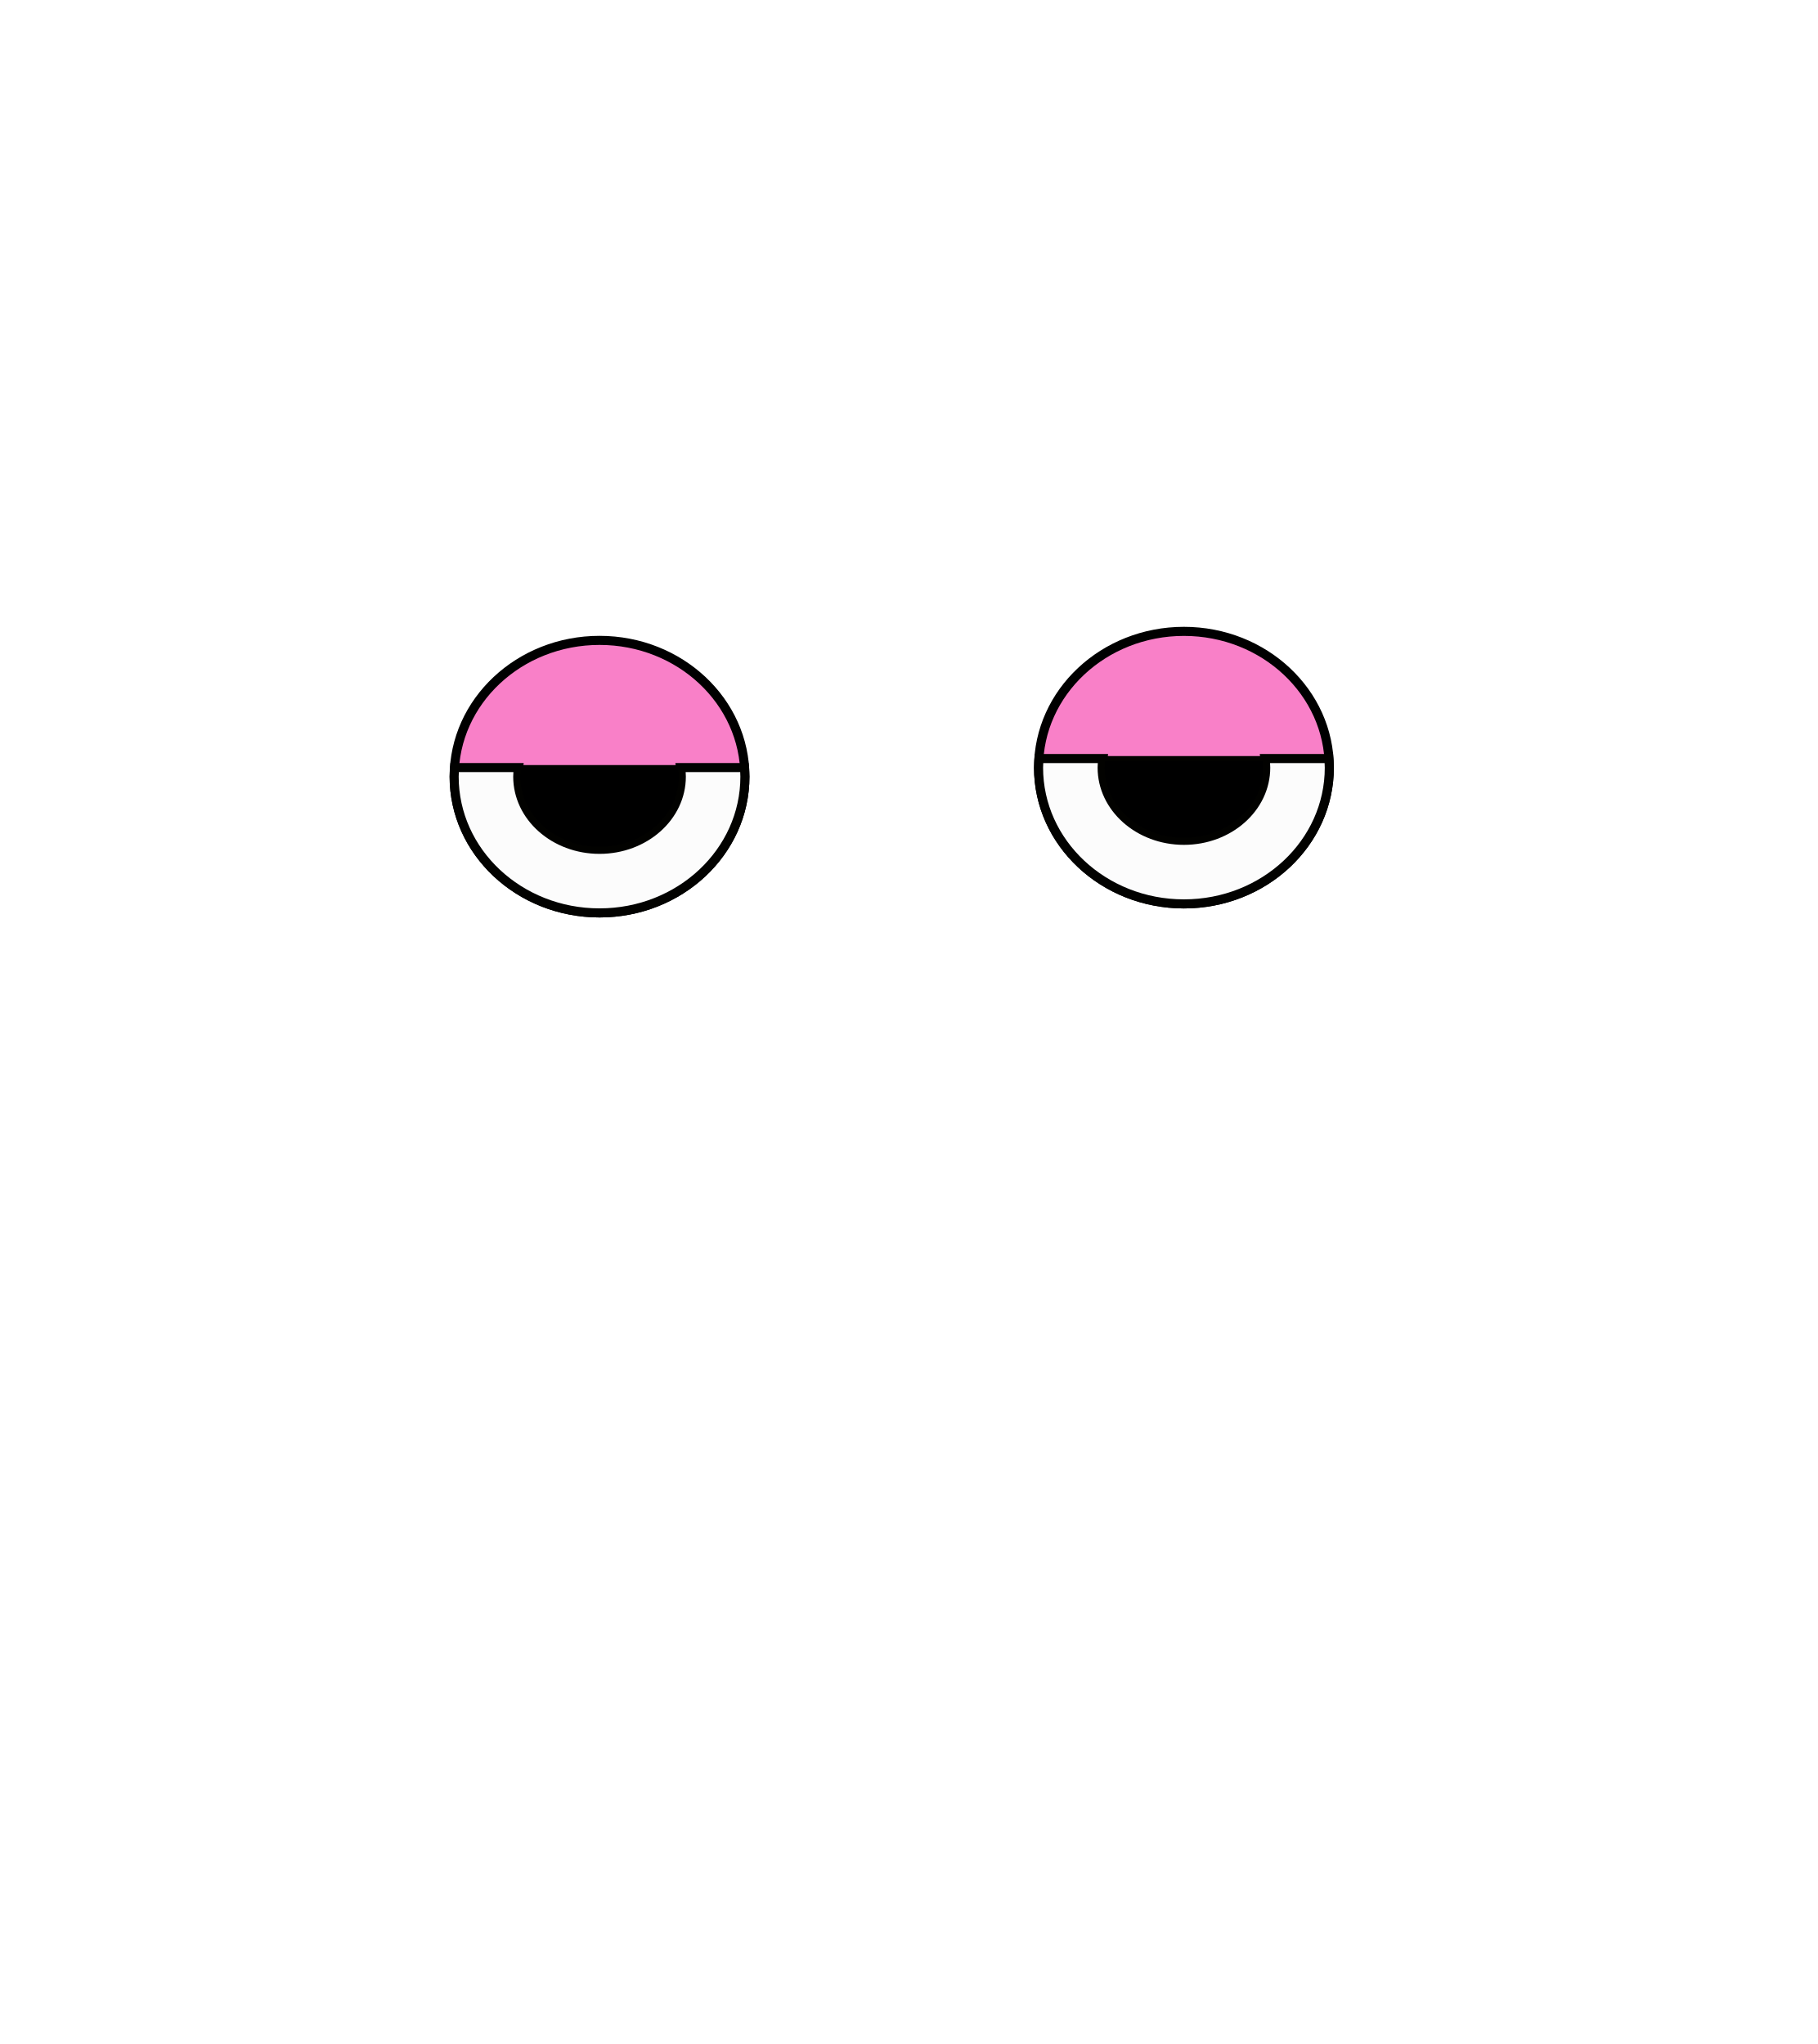
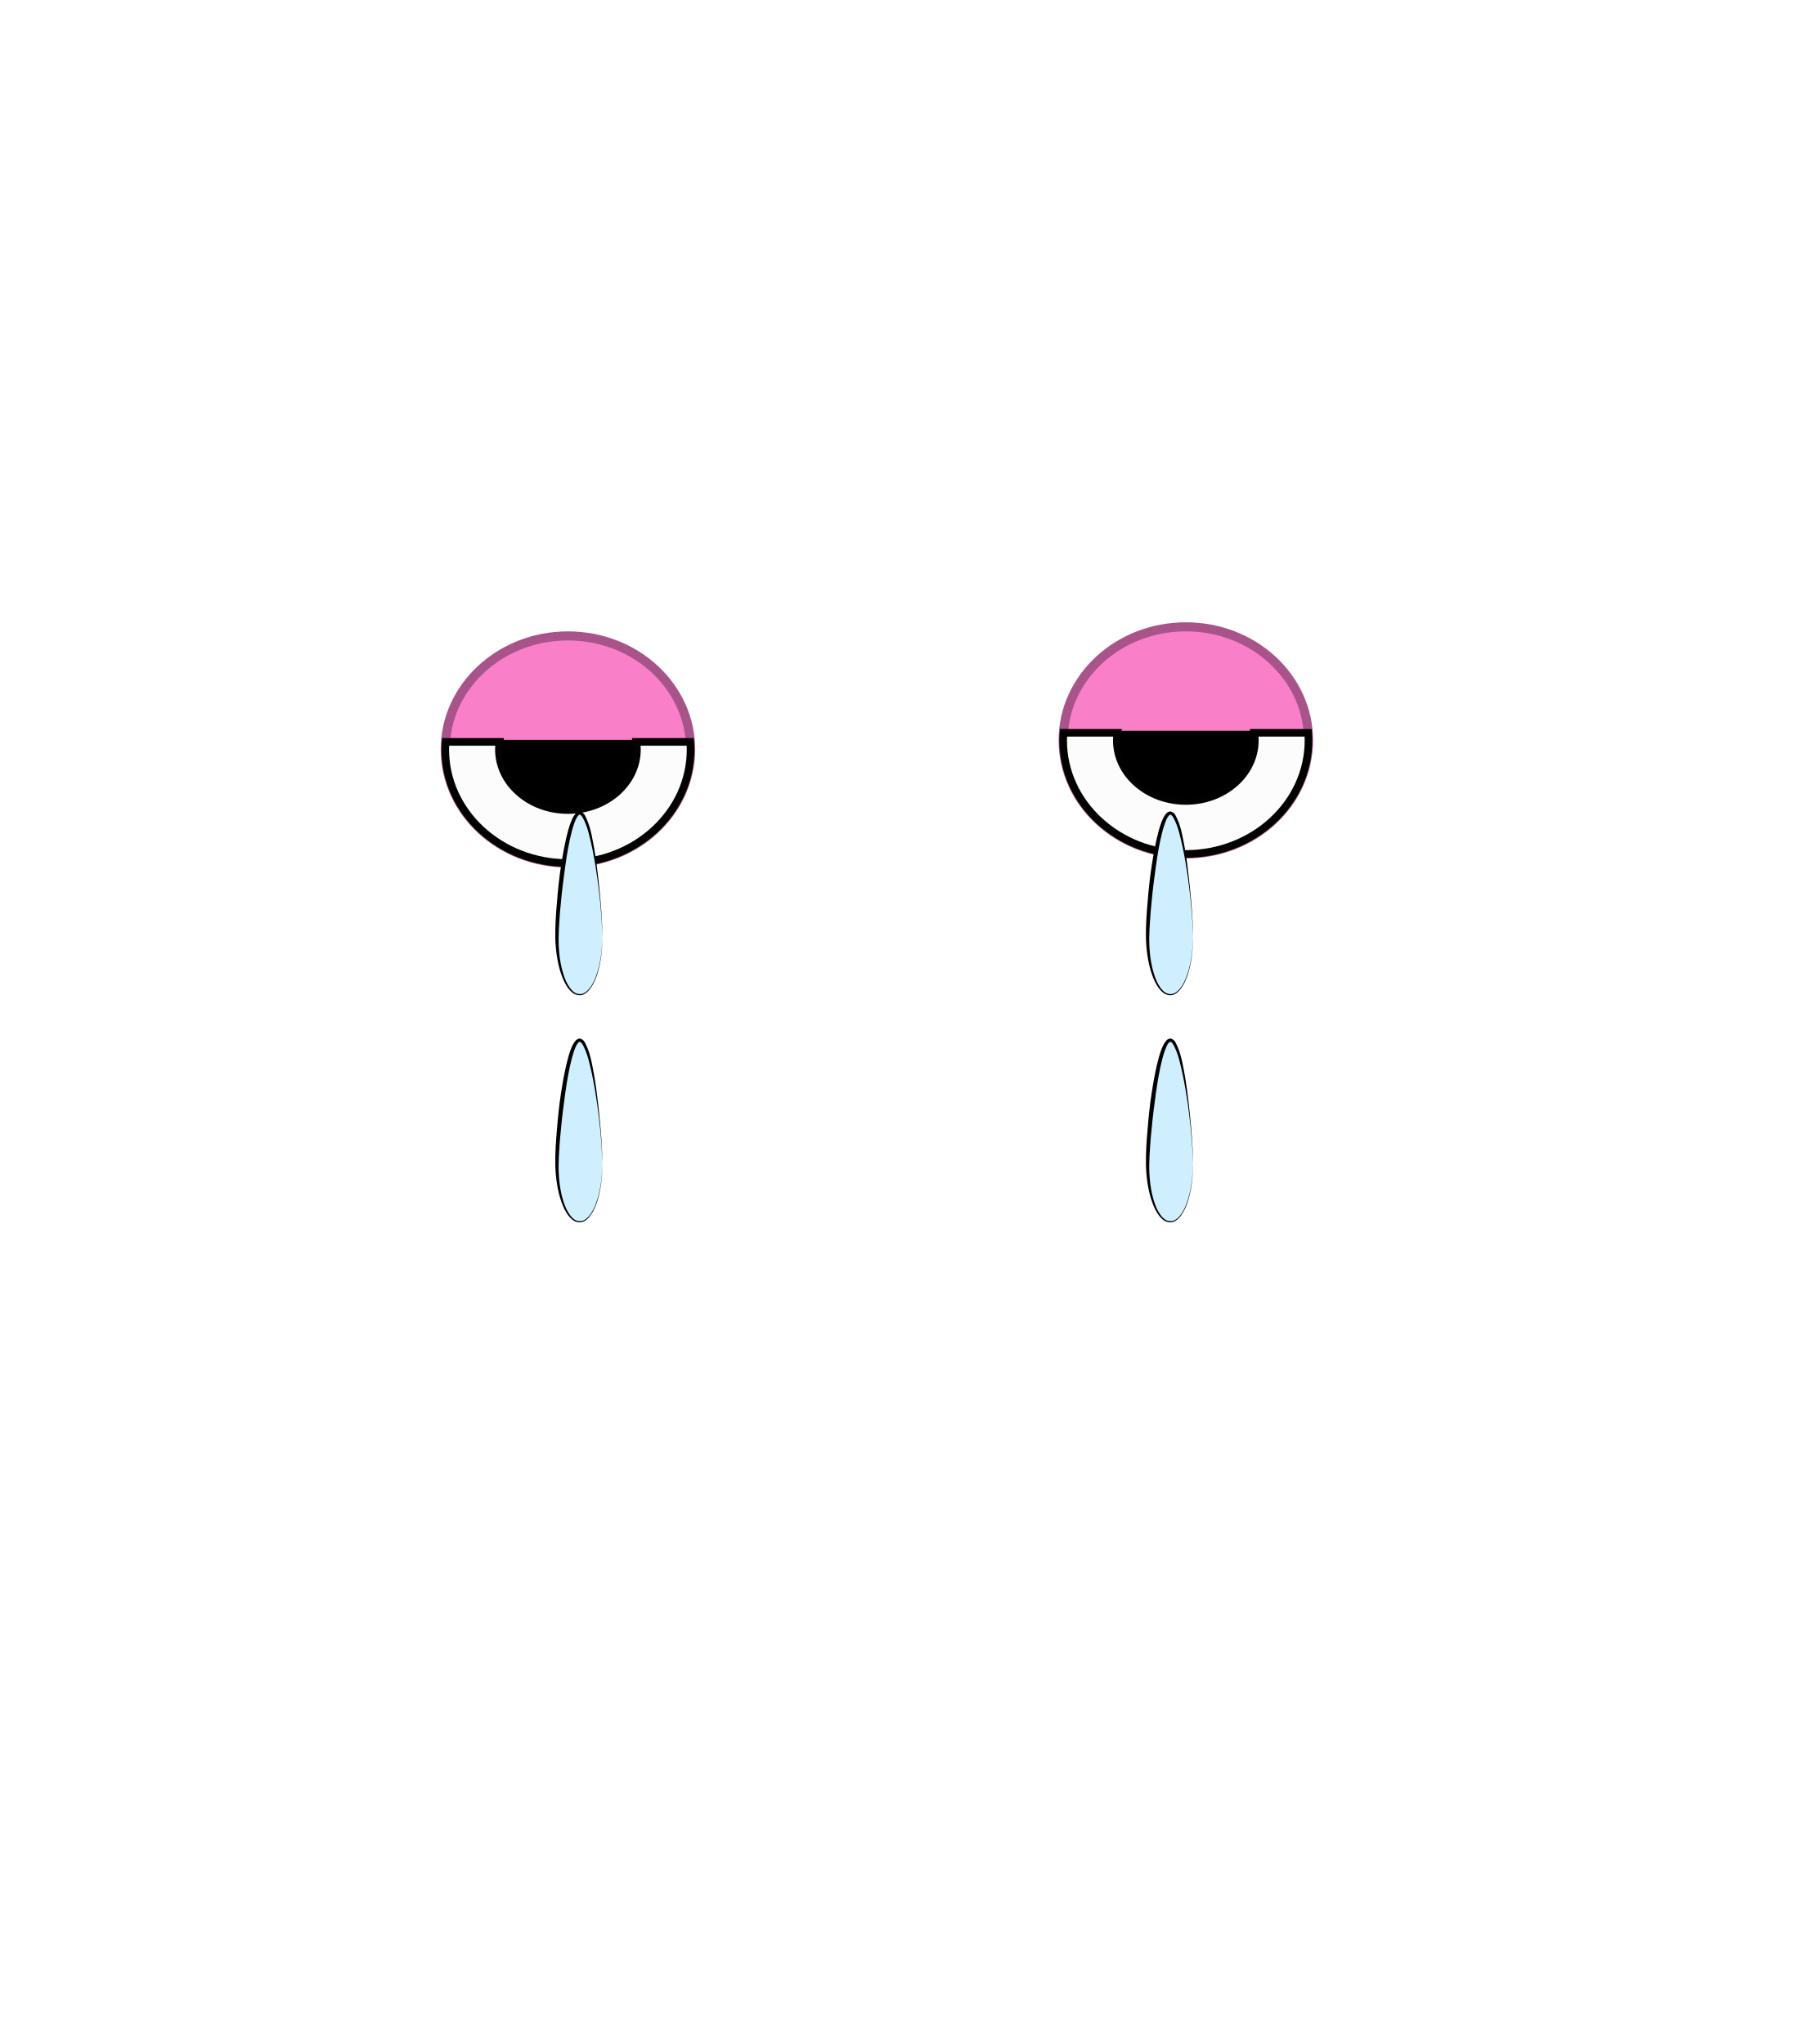
<svg xmlns="http://www.w3.org/2000/svg" version="1.1" x="0px" y="0px" width="200px" height="225px" viewBox="0 0 200 225" enable-background="new 0 0 200 225" xml:space="preserve">
  <g id="Ext">
</g>
  <g id="Guides">
</g>
  <g id="_x31_2_Col_Grid_1_" display="none" enable-background="new    ">
    <g id="Rectangle_xA0_Image_23_" display="inline" opacity="0.102">
	</g>
    <g id="Rectangle_xA0_Image_21_" display="inline" opacity="0.102">
	</g>
    <g id="Rectangle_xA0_Image_19_" display="inline" opacity="0.102">
	</g>
    <g id="Rectangle_xA0_Image_17_" display="inline" opacity="0.102">
	</g>
    <g id="Rectangle_xA0_Image_15_" display="inline" opacity="0.102">
	</g>
    <g id="Rectangle_xA0_Image_13_" display="inline" opacity="0.102">
	</g>
    <g id="Rectangle_xA0_Image_11_" display="inline" opacity="0.102">
	</g>
    <g id="Rectangle_xA0_Image_9_" display="inline" opacity="0.102">
	</g>
    <g id="Rectangle_xA0_Image_7_" display="inline" opacity="0.102">
	</g>
    <g id="Rectangle_xA0_Image_5_" display="inline" opacity="0.102">
	</g>
    <g id="Rectangle_xA0_Image_3_" display="inline" opacity="0.102">
	</g>
    <g id="Rectangle_xA0_Image_1_" display="inline" opacity="0.102">
	</g>
  </g>
  <g id="Bg">
</g>
  <g id="main">
    <g id="Progress">
	</g>
    <g id="Text">
	</g>
  </g>
  <g id="pane">
-     <ellipse fill="#F980C8" stroke="#000000" stroke-miterlimit="10" cx="65.979" cy="85.492" rx="16" ry="15" />
-     <path fill="#FCFCFC" stroke="#020200" stroke-miterlimit="10" d="M74.9,84.492c0.047,0.328,0.078,0.661,0.078,1   c0,4.418-4.029,8-9,8s-9-3.582-9-8c0-0.339,0.031-0.672,0.078-1h-7.025c-0.022,0.332-0.053,0.662-0.053,1c0,8.284,7.163,15,16,15   c8.836,0,16-6.716,16-15c0-0.338-0.031-0.668-0.054-1H74.9z" />
-     <path stroke="#020200" stroke-width="0.548" stroke-miterlimit="10" d="M57.057,84.492c-0.047,0.328-0.078,0.661-0.078,1   c0,4.418,4.029,8,9,8s9-3.582,9-8c0-0.339-0.031-0.672-0.078-1H57.057z" />
+ </g>
+   <g id="browserhead">
    <g>
-       <ellipse fill="#F980C8" stroke="#000000" stroke-miterlimit="10" cx="130.291" cy="84.5" rx="16" ry="15" />
-       <path fill="#FCFCFC" stroke="#020200" stroke-miterlimit="10" d="M139.213,83.5c0.047,0.328,0.078,0.661,0.078,1    c0,4.418-4.029,8-9,8s-9-3.582-9-8c0-0.339,0.031-0.672,0.078-1h-7.025c-0.022,0.332-0.053,0.662-0.053,1c0,8.284,7.163,15,16,15    c8.836,0,16-6.716,16-15c0-0.338-0.031-0.668-0.054-1H139.213z" />
-       <path stroke="#020200" stroke-width="0.548" stroke-miterlimit="10" d="M121.369,83.5c-0.047,0.328-0.078,0.661-0.078,1    c0,4.418,4.029,8,9,8s9-3.582,9-8c0-0.339-0.031-0.672-0.078-1H121.369z" />
+       <ellipse fill="#F980C8" stroke="#A8548A" stroke-miterlimit="10" cx="62.501" cy="82.5" rx="13.5" ry="12.5" />
+       <path fill="#FCFCFC" stroke="#020200" stroke-width="0.839" stroke-miterlimit="10" d="M70.028,81.667    c0.039,0.273,0.066,0.55,0.066,0.833c0,3.682-3.4,6.667-7.594,6.667s-7.594-2.985-7.594-6.667c0-0.283,0.026-0.56,0.066-0.833    h-5.928c-0.02,0.276-0.045,0.552-0.045,0.833c0,6.903,6.044,12.5,13.5,12.5s13.5-5.597,13.5-12.5c0-0.281-0.025-0.557-0.045-0.833    H70.028z" />
+       <path stroke="#020200" stroke-width="0.459" stroke-miterlimit="10" d="M54.974,81.667c-0.04,0.273-0.066,0.55-0.066,0.833    c0,3.682,3.4,6.667,7.594,6.667s7.594-2.985,7.594-6.667c0-0.283-0.027-0.56-0.066-0.833H54.974z" />
+       <ellipse fill="#F980C8" stroke="#A8548A" stroke-miterlimit="10" cx="130.501" cy="81.5" rx="13.5" ry="12.5" />
+       <path fill="#FCFCFC" stroke="#020200" stroke-width="0.839" stroke-miterlimit="10" d="M138.028,80.667    c0.039,0.273,0.066,0.55,0.066,0.833c0,3.682-3.4,6.667-7.594,6.667s-7.594-2.985-7.594-6.667c0-0.283,0.026-0.56,0.066-0.833    h-5.928c-0.02,0.276-0.045,0.552-0.045,0.833c0,6.903,6.044,12.5,13.5,12.5s13.5-5.597,13.5-12.5c0-0.281-0.025-0.557-0.045-0.833    H138.028z" />
+       <path stroke="#020200" stroke-width="0.459" stroke-miterlimit="10" d="M122.974,80.667c-0.04,0.273-0.066,0.55-0.066,0.833    c0,3.682,3.4,6.667,7.594,6.667s7.594-2.985,7.594-6.667c0-0.283-0.027-0.56-0.066-0.833H122.974z" />
+       <g>
+         <path fill="#CFEFFF" d="M66.291,103.137c0,3.514-1.121,6.363-2.5,6.363c-1.383,0-2.5-2.85-2.5-6.363s1.117-13.637,2.5-13.637     C65.17,89.5,66.291,99.623,66.291,103.137z" />
+         <path d="M66.291,103.137c0,0-0.002,0.167-0.006,0.48c-0.006,0.313-0.028,0.773-0.09,1.355c-0.068,0.581-0.177,1.287-0.408,2.071     c-0.116,0.392-0.263,0.804-0.479,1.211c-0.215,0.401-0.48,0.83-0.918,1.115c-0.432,0.317-1.113,0.206-1.504-0.199     c-0.418-0.379-0.701-0.889-0.931-1.423c-0.446-1.079-0.69-2.294-0.793-3.556c-0.108-1.267-0.041-2.572,0.049-3.888     c0.093-1.317,0.221-2.653,0.386-3.984c0.183-1.33,0.396-2.656,0.688-3.951c0.149-0.646,0.312-1.286,0.549-1.906     c0.13-0.308,0.254-0.616,0.5-0.896c0.094-0.134,0.361-0.298,0.582-0.217c0.068,0.013,0.23,0.113,0.277,0.175     c0.062,0.069,0.125,0.139,0.166,0.213c0.63,1.177,0.781,2.386,1.008,3.517c0.197,1.136,0.338,2.216,0.449,3.213     c0.225,1.995,0.363,3.662,0.422,4.832C66.301,102.468,66.291,103.137,66.291,103.137z M66.291,103.137c0,0-0.02-2.683-0.58-6.656     c-0.145-0.992-0.319-2.063-0.553-3.187c-0.252-1.101-0.479-2.348-1.074-3.371c-0.184-0.248-0.301-0.338-0.481-0.112     c-0.17,0.204-0.291,0.503-0.397,0.792c-0.211,0.591-0.369,1.221-0.506,1.858c-0.271,1.278-0.465,2.599-0.632,3.92     c-0.181,1.321-0.325,2.647-0.435,3.955c-0.096,1.309-0.202,2.598-0.141,3.835c0.059,1.238,0.26,2.437,0.659,3.498     c0.204,0.524,0.465,1.023,0.84,1.387c0.354,0.384,0.929,0.498,1.346,0.225c0.418-0.251,0.7-0.661,0.913-1.057     c0.217-0.399,0.367-0.807,0.488-1.194c0.24-0.777,0.357-1.48,0.434-2.059c0.068-0.581,0.097-1.04,0.106-1.354     C66.287,103.304,66.291,103.137,66.291,103.137z" />
+       </g>
+       <g>
+         <path fill="#CFEFFF" d="M131.291,103.137c0,3.514-1.121,6.363-2.5,6.363c-1.383,0-2.5-2.85-2.5-6.363s1.117-13.637,2.5-13.637     C130.17,89.5,131.291,99.623,131.291,103.137z" />
+         <path d="M131.291,103.137c0,0-0.002,0.167-0.006,0.48c-0.006,0.313-0.028,0.773-0.09,1.355c-0.068,0.581-0.177,1.287-0.408,2.071     c-0.116,0.392-0.263,0.804-0.479,1.211c-0.215,0.401-0.48,0.83-0.918,1.115c-0.432,0.317-1.113,0.206-1.504-0.199     c-0.418-0.379-0.701-0.889-0.931-1.423c-0.446-1.079-0.69-2.294-0.793-3.556c-0.108-1.267-0.041-2.572,0.049-3.888     c0.093-1.317,0.221-2.653,0.386-3.984c0.183-1.33,0.396-2.656,0.688-3.951c0.149-0.646,0.312-1.286,0.549-1.906     c0.13-0.308,0.254-0.616,0.5-0.896c0.094-0.134,0.361-0.298,0.582-0.217c0.068,0.013,0.23,0.113,0.277,0.175     c0.062,0.069,0.125,0.139,0.166,0.213c0.63,1.177,0.781,2.386,1.008,3.517c0.197,1.136,0.338,2.216,0.449,3.213     c0.225,1.995,0.363,3.662,0.422,4.832C131.301,102.468,131.291,103.137,131.291,103.137z M131.291,103.137     c0,0-0.02-2.683-0.58-6.656c-0.145-0.992-0.319-2.063-0.553-3.187c-0.252-1.101-0.479-2.348-1.074-3.371     c-0.184-0.248-0.301-0.338-0.481-0.112c-0.17,0.204-0.291,0.503-0.397,0.792c-0.211,0.591-0.369,1.221-0.506,1.858     c-0.271,1.278-0.465,2.599-0.632,3.92c-0.181,1.321-0.325,2.647-0.435,3.955c-0.096,1.309-0.202,2.598-0.141,3.835     c0.059,1.238,0.26,2.437,0.659,3.498c0.204,0.524,0.465,1.023,0.84,1.387c0.354,0.384,0.929,0.498,1.346,0.225     c0.418-0.251,0.7-0.661,0.913-1.057c0.217-0.399,0.367-0.807,0.488-1.194c0.24-0.777,0.357-1.48,0.434-2.059     c0.068-0.581,0.097-1.04,0.106-1.354C131.287,103.304,131.291,103.137,131.291,103.137z" />
+       </g>
+       <g>
+         <path fill="#CFEFFF" d="M66.291,128.137c0,3.514-1.121,6.363-2.5,6.363c-1.383,0-2.5-2.85-2.5-6.363s1.117-13.637,2.5-13.637     C65.17,114.5,66.291,124.623,66.291,128.137z" />
+         <path d="M66.291,128.137c0,0-0.002,0.167-0.006,0.48c-0.006,0.313-0.028,0.773-0.09,1.355c-0.068,0.581-0.177,1.287-0.408,2.071     c-0.116,0.392-0.263,0.804-0.479,1.211c-0.215,0.401-0.48,0.83-0.918,1.115c-0.432,0.317-1.113,0.206-1.504-0.199     c-0.418-0.379-0.701-0.889-0.931-1.423c-0.446-1.079-0.69-2.294-0.793-3.556c-0.108-1.267-0.041-2.572,0.049-3.888     c0.093-1.317,0.221-2.653,0.386-3.984c0.183-1.33,0.396-2.656,0.688-3.951c0.149-0.646,0.312-1.286,0.549-1.906     c0.13-0.308,0.254-0.616,0.5-0.896c0.094-0.134,0.361-0.298,0.582-0.217c0.068,0.013,0.23,0.113,0.277,0.175     c0.062,0.069,0.125,0.139,0.166,0.213c0.63,1.177,0.781,2.386,1.008,3.517c0.197,1.136,0.338,2.216,0.449,3.213     c0.225,1.995,0.363,3.662,0.422,4.832C66.301,127.468,66.291,128.137,66.291,128.137z M66.291,128.137c0,0-0.02-2.683-0.58-6.656     c-0.145-0.992-0.319-2.063-0.553-3.187c-0.252-1.101-0.479-2.348-1.074-3.371c-0.184-0.248-0.301-0.338-0.481-0.112     c-0.17,0.204-0.291,0.503-0.397,0.792c-0.211,0.591-0.369,1.221-0.506,1.858c-0.271,1.278-0.465,2.599-0.632,3.92     c-0.181,1.321-0.325,2.647-0.435,3.955c-0.096,1.309-0.202,2.598-0.141,3.835c0.059,1.238,0.26,2.437,0.659,3.498     c0.204,0.524,0.465,1.023,0.84,1.387c0.354,0.384,0.929,0.498,1.346,0.225c0.418-0.251,0.7-0.661,0.913-1.057     c0.217-0.399,0.367-0.807,0.488-1.194c0.24-0.777,0.357-1.48,0.434-2.059c0.068-0.581,0.097-1.04,0.106-1.354     C66.287,128.304,66.291,128.137,66.291,128.137z" />
+       </g>
+       <g>
+         <path fill="#CFEFFF" d="M131.291,128.137c0,3.514-1.121,6.363-2.5,6.363c-1.383,0-2.5-2.85-2.5-6.363s1.117-13.637,2.5-13.637     C130.17,114.5,131.291,124.623,131.291,128.137z" />
+         <path d="M131.291,128.137c0,0-0.002,0.167-0.006,0.48c-0.006,0.313-0.028,0.773-0.09,1.355c-0.068,0.581-0.177,1.287-0.408,2.071     c-0.116,0.392-0.263,0.804-0.479,1.211c-0.215,0.401-0.48,0.83-0.918,1.115c-0.432,0.317-1.113,0.206-1.504-0.199     c-0.418-0.379-0.701-0.889-0.931-1.423c-0.446-1.079-0.69-2.294-0.793-3.556c-0.108-1.267-0.041-2.572,0.049-3.888     c0.093-1.317,0.221-2.653,0.386-3.984c0.183-1.33,0.396-2.656,0.688-3.951c0.149-0.646,0.312-1.286,0.549-1.906     c0.13-0.308,0.254-0.616,0.5-0.896c0.094-0.134,0.361-0.298,0.582-0.217c0.068,0.013,0.23,0.113,0.277,0.175     c0.062,0.069,0.125,0.139,0.166,0.213c0.63,1.177,0.781,2.386,1.008,3.517c0.197,1.136,0.338,2.216,0.449,3.213     c0.225,1.995,0.363,3.662,0.422,4.832C131.301,127.468,131.291,128.137,131.291,128.137z M131.291,128.137     c0,0-0.02-2.683-0.58-6.656c-0.145-0.992-0.319-2.063-0.553-3.187c-0.252-1.101-0.479-2.348-1.074-3.371     c-0.184-0.248-0.301-0.338-0.481-0.112c-0.17,0.204-0.291,0.503-0.397,0.792c-0.211,0.591-0.369,1.221-0.506,1.858     c-0.271,1.278-0.465,2.599-0.632,3.92c-0.181,1.321-0.325,2.647-0.435,3.955c-0.096,1.309-0.202,2.598-0.141,3.835     c0.059,1.238,0.26,2.437,0.659,3.498c0.204,0.524,0.465,1.023,0.84,1.387c0.354,0.384,0.929,0.498,1.346,0.225     c0.418-0.251,0.7-0.661,0.913-1.057c0.217-0.399,0.367-0.807,0.488-1.194c0.24-0.777,0.357-1.48,0.434-2.059     c0.068-0.581,0.097-1.04,0.106-1.354C131.287,128.304,131.291,128.137,131.291,128.137z" />
+       </g>
    </g>
  </g>
-   <g id="browserhead">
- </g>
</svg>
